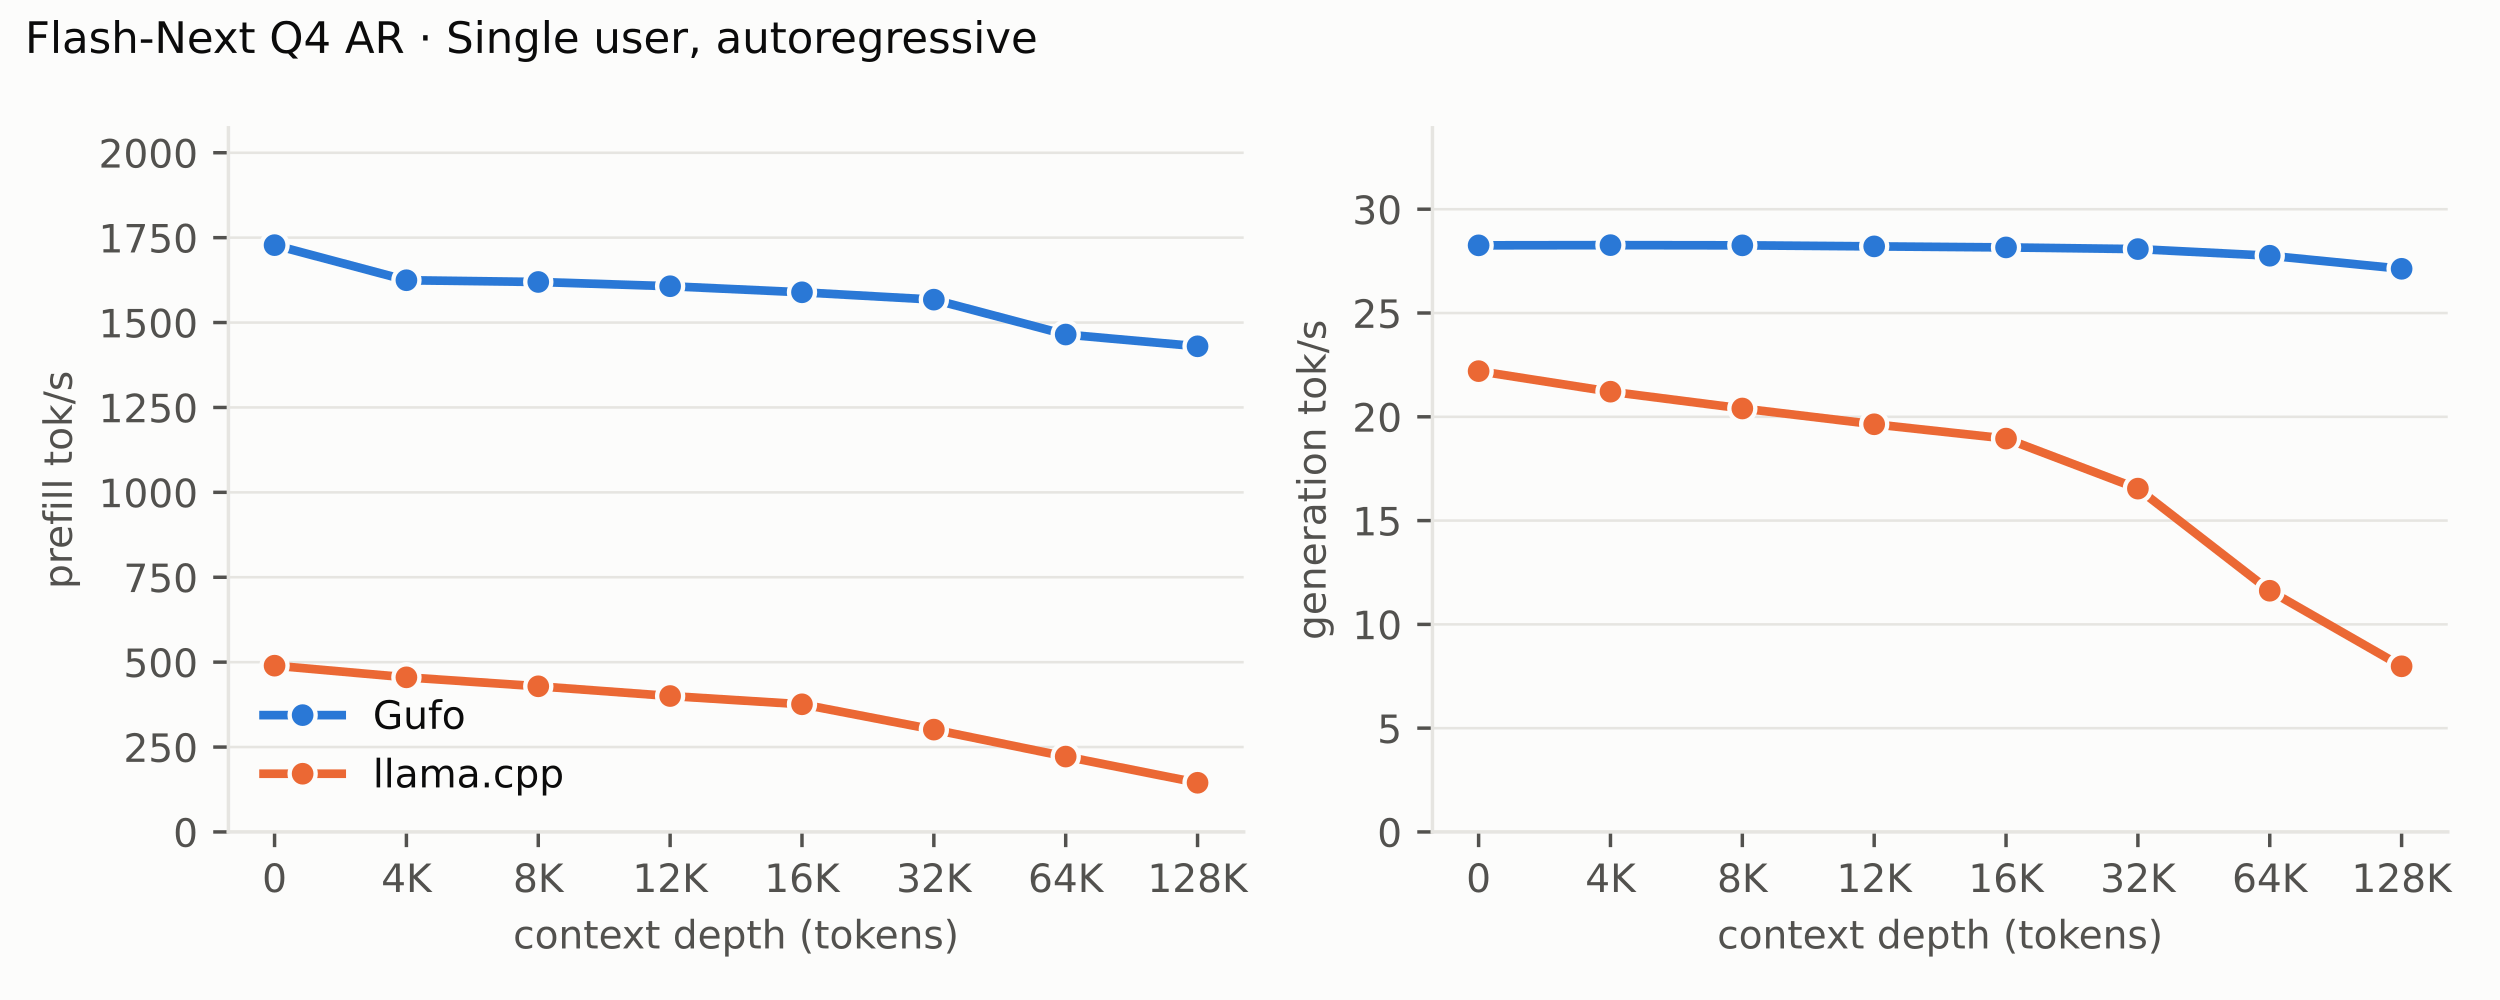
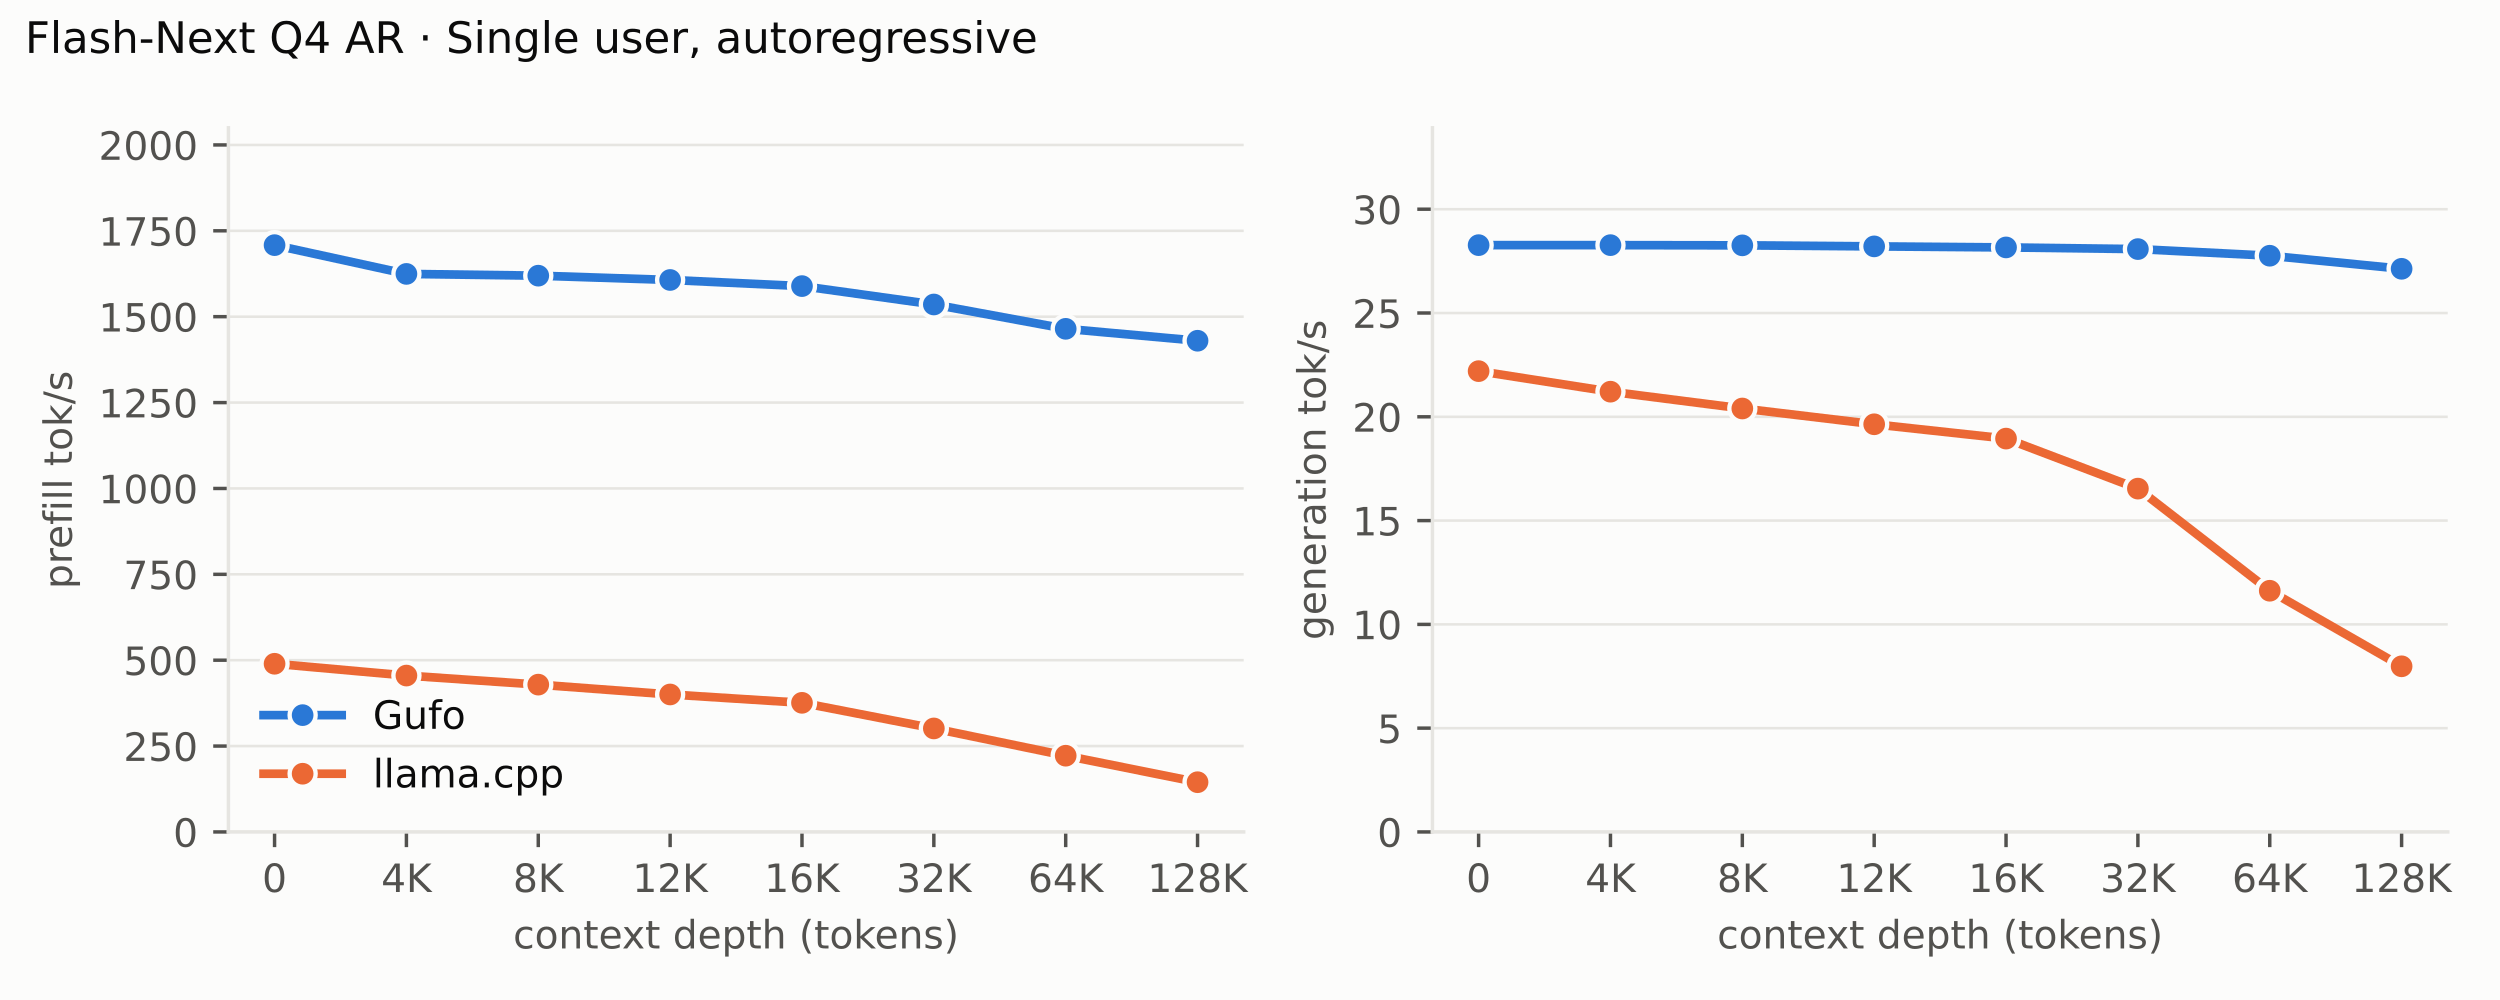
<svg xmlns="http://www.w3.org/2000/svg" xmlns:xlink="http://www.w3.org/1999/xlink" width="576pt" height="230.4pt" viewBox="0 0 576 230.4" version="1.1">
  <defs>
    <style type="text/css">*{stroke-linejoin: round; stroke-linecap: butt}</style>
  </defs>
  <g id="figure_1">
    <g id="patch_1">
      <path d="M 0 230.4 L 576 230.4 L 576 0 L 0 0 z " style="fill: #fcfcfb" />
    </g>
    <g id="axes_1">
      <g id="patch_2">
        <path d="M 52.626 191.679 L 286.549 191.679 L 286.549 29.441 L 52.626 29.441 z " style="fill: #fcfcfb" />
      </g>
      <g id="matplotlib.axis_1">
        <g id="xtick_1">
          <g id="line2d_1">
            <defs>
              <path id="m1ebf051f68" d="M 0 0 L 0 3.5 " style="stroke: #52514e; stroke-width: 0.8" />
            </defs>
            <g>
              <use xlink:href="#m1ebf051f68" x="63.259" y="191.679" style="fill: #52514e; stroke: #52514e; stroke-width: 0.8" />
            </g>
          </g>
          <g id="text_1">
            <text style="font-size: 9px; font-family: 'DejaVu Sans', 'Bitstream Vera Sans', 'Computer Modern Sans Serif', 'Lucida Grande', 'Verdana', 'Geneva', 'Lucid', 'Arial', 'Helvetica', 'Avant Garde', sans-serif; text-anchor: middle; fill: #52514e" x="63.259" y="205.517" transform="rotate(-0 63.25858 205.5172)">0</text>
          </g>
        </g>
        <g id="xtick_2">
          <g id="line2d_2">
            <g>
              <use xlink:href="#m1ebf051f68" x="93.638" y="191.679" style="fill: #52514e; stroke: #52514e; stroke-width: 0.8" />
            </g>
          </g>
          <g id="text_2">
            <text style="font-size: 9px; font-family: 'DejaVu Sans', 'Bitstream Vera Sans', 'Computer Modern Sans Serif', 'Lucida Grande', 'Verdana', 'Geneva', 'Lucid', 'Arial', 'Helvetica', 'Avant Garde', sans-serif; text-anchor: middle; fill: #52514e" x="93.638" y="205.517" transform="rotate(-0 93.63823 205.5172)">4K</text>
          </g>
        </g>
        <g id="xtick_3">
          <g id="line2d_3">
            <g>
              <use xlink:href="#m1ebf051f68" x="124.018" y="191.679" style="fill: #52514e; stroke: #52514e; stroke-width: 0.8" />
            </g>
          </g>
          <g id="text_3">
            <text style="font-size: 9px; font-family: 'DejaVu Sans', 'Bitstream Vera Sans', 'Computer Modern Sans Serif', 'Lucida Grande', 'Verdana', 'Geneva', 'Lucid', 'Arial', 'Helvetica', 'Avant Garde', sans-serif; text-anchor: middle; fill: #52514e" x="124.018" y="205.517" transform="rotate(-0 124.0179 205.5172)">8K</text>
          </g>
        </g>
        <g id="xtick_4">
          <g id="line2d_4">
            <g>
              <use xlink:href="#m1ebf051f68" x="154.398" y="191.679" style="fill: #52514e; stroke: #52514e; stroke-width: 0.8" />
            </g>
          </g>
          <g id="text_4">
            <text style="font-size: 9px; font-family: 'DejaVu Sans', 'Bitstream Vera Sans', 'Computer Modern Sans Serif', 'Lucida Grande', 'Verdana', 'Geneva', 'Lucid', 'Arial', 'Helvetica', 'Avant Garde', sans-serif; text-anchor: middle; fill: #52514e" x="154.398" y="205.517" transform="rotate(-0 154.3975 205.5172)">12K</text>
          </g>
        </g>
        <g id="xtick_5">
          <g id="line2d_5">
            <g>
              <use xlink:href="#m1ebf051f68" x="184.777" y="191.679" style="fill: #52514e; stroke: #52514e; stroke-width: 0.8" />
            </g>
          </g>
          <g id="text_5">
            <text style="font-size: 9px; font-family: 'DejaVu Sans', 'Bitstream Vera Sans', 'Computer Modern Sans Serif', 'Lucida Grande', 'Verdana', 'Geneva', 'Lucid', 'Arial', 'Helvetica', 'Avant Garde', sans-serif; text-anchor: middle; fill: #52514e" x="184.777" y="205.517" transform="rotate(-0 184.7772 205.5172)">16K</text>
          </g>
        </g>
        <g id="xtick_6">
          <g id="line2d_6">
            <g>
              <use xlink:href="#m1ebf051f68" x="215.157" y="191.679" style="fill: #52514e; stroke: #52514e; stroke-width: 0.8" />
            </g>
          </g>
          <g id="text_6">
            <text style="font-size: 9px; font-family: 'DejaVu Sans', 'Bitstream Vera Sans', 'Computer Modern Sans Serif', 'Lucida Grande', 'Verdana', 'Geneva', 'Lucid', 'Arial', 'Helvetica', 'Avant Garde', sans-serif; text-anchor: middle; fill: #52514e" x="215.157" y="205.517" transform="rotate(-0 215.1568 205.5172)">32K</text>
          </g>
        </g>
        <g id="xtick_7">
          <g id="line2d_7">
            <g>
              <use xlink:href="#m1ebf051f68" x="245.536" y="191.679" style="fill: #52514e; stroke: #52514e; stroke-width: 0.8" />
            </g>
          </g>
          <g id="text_7">
            <text style="font-size: 9px; font-family: 'DejaVu Sans', 'Bitstream Vera Sans', 'Computer Modern Sans Serif', 'Lucida Grande', 'Verdana', 'Geneva', 'Lucid', 'Arial', 'Helvetica', 'Avant Garde', sans-serif; text-anchor: middle; fill: #52514e" x="245.536" y="205.517" transform="rotate(-0 245.5365 205.5172)">64K</text>
          </g>
        </g>
        <g id="xtick_8">
          <g id="line2d_8">
            <g>
              <use xlink:href="#m1ebf051f68" x="275.916" y="191.679" style="fill: #52514e; stroke: #52514e; stroke-width: 0.8" />
            </g>
          </g>
          <g id="text_8">
            <text style="font-size: 9px; font-family: 'DejaVu Sans', 'Bitstream Vera Sans', 'Computer Modern Sans Serif', 'Lucida Grande', 'Verdana', 'Geneva', 'Lucid', 'Arial', 'Helvetica', 'Avant Garde', sans-serif; text-anchor: middle; fill: #52514e" x="275.916" y="205.517" transform="rotate(-0 275.9161 205.5172)">128K</text>
          </g>
        </g>
        <g id="text_9">
          <text style="font-size: 9px; font-family: 'DejaVu Sans', 'Bitstream Vera Sans', 'Computer Modern Sans Serif', 'Lucida Grande', 'Verdana', 'Geneva', 'Lucid', 'Arial', 'Helvetica', 'Avant Garde', sans-serif; text-anchor: middle; fill: #52514e" x="169.587" y="218.518" transform="rotate(-0 169.5874 218.5179)">context depth (tokens)</text>
        </g>
      </g>
      <g id="matplotlib.axis_2">
        <g id="ytick_1">
          <g id="line2d_9">
            <path d="M 52.626 191.679 L 286.549 191.679 " clip-path="url(#pd41758e7b6)" style="fill: none; stroke: #e6e5e1; stroke-width: 0.6; stroke-linecap: square" />
          </g>
          <g id="line2d_10">
            <defs>
              <path id="m680e5b1e24" d="M 0 0 L -3.5 0 " style="stroke: #52514e; stroke-width: 0.8" />
            </defs>
            <g>
              <use xlink:href="#m680e5b1e24" x="52.626" y="191.679" style="fill: #52514e; stroke: #52514e; stroke-width: 0.8" />
            </g>
          </g>
          <g id="text_10">
            <text style="font-size: 9px; font-family: 'DejaVu Sans', 'Bitstream Vera Sans', 'Computer Modern Sans Serif', 'Lucida Grande', 'Verdana', 'Geneva', 'Lucid', 'Arial', 'Helvetica', 'Avant Garde', sans-serif; text-anchor: end; fill: #52514e" x="45.626" y="195.098" transform="rotate(-0 45.6257 195.0982)">0</text>
          </g>
        </g>
        <g id="ytick_2">
          <g id="line2d_11">
-             <path d="M 52.626 172.118 L 286.549 172.118 " clip-path="url(#pd41758e7b6)" style="fill: none; stroke: #e6e5e1; stroke-width: 0.6; stroke-linecap: square" />
+             <path d="M 52.626 171.894 L 286.549 171.894 " clip-path="url(#pd41758e7b6)" style="fill: none; stroke: #e6e5e1; stroke-width: 0.6; stroke-linecap: square" />
          </g>
          <g id="line2d_12">
            <g>
-               <use xlink:href="#m680e5b1e24" x="52.626" y="172.118" style="fill: #52514e; stroke: #52514e; stroke-width: 0.8" />
+               <use xlink:href="#m680e5b1e24" x="52.626" y="171.894" style="fill: #52514e; stroke: #52514e; stroke-width: 0.8" />
            </g>
          </g>
          <g id="text_11">
-             <text style="font-size: 9px; font-family: 'DejaVu Sans', 'Bitstream Vera Sans', 'Computer Modern Sans Serif', 'Lucida Grande', 'Verdana', 'Geneva', 'Lucid', 'Arial', 'Helvetica', 'Avant Garde', sans-serif; text-anchor: end; fill: #52514e" x="45.626" y="175.537" transform="rotate(-0 45.6257 175.5372)">250</text>
+             <text style="font-size: 9px; font-family: 'DejaVu Sans', 'Bitstream Vera Sans', 'Computer Modern Sans Serif', 'Lucida Grande', 'Verdana', 'Geneva', 'Lucid', 'Arial', 'Helvetica', 'Avant Garde', sans-serif; text-anchor: end; fill: #52514e" x="45.626" y="175.313" transform="rotate(-0 45.6257 175.3128)">250</text>
          </g>
        </g>
        <g id="ytick_3">
          <g id="line2d_13">
-             <path d="M 52.626 152.557 L 286.549 152.557 " clip-path="url(#pd41758e7b6)" style="fill: none; stroke: #e6e5e1; stroke-width: 0.6; stroke-linecap: square" />
+             <path d="M 52.626 152.108 L 286.549 152.108 " clip-path="url(#pd41758e7b6)" style="fill: none; stroke: #e6e5e1; stroke-width: 0.6; stroke-linecap: square" />
          </g>
          <g id="line2d_14">
            <g>
-               <use xlink:href="#m680e5b1e24" x="52.626" y="152.557" style="fill: #52514e; stroke: #52514e; stroke-width: 0.8" />
+               <use xlink:href="#m680e5b1e24" x="52.626" y="152.108" style="fill: #52514e; stroke: #52514e; stroke-width: 0.8" />
            </g>
          </g>
          <g id="text_12">
-             <text style="font-size: 9px; font-family: 'DejaVu Sans', 'Bitstream Vera Sans', 'Computer Modern Sans Serif', 'Lucida Grande', 'Verdana', 'Geneva', 'Lucid', 'Arial', 'Helvetica', 'Avant Garde', sans-serif; text-anchor: end; fill: #52514e" x="45.626" y="155.976" transform="rotate(-0 45.6257 155.9762)">500</text>
+             <text style="font-size: 9px; font-family: 'DejaVu Sans', 'Bitstream Vera Sans', 'Computer Modern Sans Serif', 'Lucida Grande', 'Verdana', 'Geneva', 'Lucid', 'Arial', 'Helvetica', 'Avant Garde', sans-serif; text-anchor: end; fill: #52514e" x="45.626" y="155.527" transform="rotate(-0 45.6257 155.5273)">500</text>
          </g>
        </g>
        <g id="ytick_4">
          <g id="line2d_15">
-             <path d="M 52.626 132.996 L 286.549 132.996 " clip-path="url(#pd41758e7b6)" style="fill: none; stroke: #e6e5e1; stroke-width: 0.6; stroke-linecap: square" />
+             <path d="M 52.626 132.323 L 286.549 132.323 " clip-path="url(#pd41758e7b6)" style="fill: none; stroke: #e6e5e1; stroke-width: 0.6; stroke-linecap: square" />
          </g>
          <g id="line2d_16">
            <g>
-               <use xlink:href="#m680e5b1e24" x="52.626" y="132.996" style="fill: #52514e; stroke: #52514e; stroke-width: 0.8" />
+               <use xlink:href="#m680e5b1e24" x="52.626" y="132.323" style="fill: #52514e; stroke: #52514e; stroke-width: 0.8" />
            </g>
          </g>
          <g id="text_13">
-             <text style="font-size: 9px; font-family: 'DejaVu Sans', 'Bitstream Vera Sans', 'Computer Modern Sans Serif', 'Lucida Grande', 'Verdana', 'Geneva', 'Lucid', 'Arial', 'Helvetica', 'Avant Garde', sans-serif; text-anchor: end; fill: #52514e" x="45.626" y="136.415" transform="rotate(-0 45.6257 136.4152)">750</text>
+             <text style="font-size: 9px; font-family: 'DejaVu Sans', 'Bitstream Vera Sans', 'Computer Modern Sans Serif', 'Lucida Grande', 'Verdana', 'Geneva', 'Lucid', 'Arial', 'Helvetica', 'Avant Garde', sans-serif; text-anchor: end; fill: #52514e" x="45.626" y="135.742" transform="rotate(-0 45.6257 135.7419)">750</text>
          </g>
        </g>
        <g id="ytick_5">
          <g id="line2d_17">
-             <path d="M 52.626 113.435 L 286.549 113.435 " clip-path="url(#pd41758e7b6)" style="fill: none; stroke: #e6e5e1; stroke-width: 0.6; stroke-linecap: square" />
+             <path d="M 52.626 112.537 L 286.549 112.537 " clip-path="url(#pd41758e7b6)" style="fill: none; stroke: #e6e5e1; stroke-width: 0.6; stroke-linecap: square" />
          </g>
          <g id="line2d_18">
            <g>
-               <use xlink:href="#m680e5b1e24" x="52.626" y="113.435" style="fill: #52514e; stroke: #52514e; stroke-width: 0.8" />
+               <use xlink:href="#m680e5b1e24" x="52.626" y="112.537" style="fill: #52514e; stroke: #52514e; stroke-width: 0.8" />
            </g>
          </g>
          <g id="text_14">
-             <text style="font-size: 9px; font-family: 'DejaVu Sans', 'Bitstream Vera Sans', 'Computer Modern Sans Serif', 'Lucida Grande', 'Verdana', 'Geneva', 'Lucid', 'Arial', 'Helvetica', 'Avant Garde', sans-serif; text-anchor: end; fill: #52514e" x="45.626" y="116.854" transform="rotate(-0 45.6257 116.8541)">1000</text>
+             <text style="font-size: 9px; font-family: 'DejaVu Sans', 'Bitstream Vera Sans', 'Computer Modern Sans Serif', 'Lucida Grande', 'Verdana', 'Geneva', 'Lucid', 'Arial', 'Helvetica', 'Avant Garde', sans-serif; text-anchor: end; fill: #52514e" x="45.626" y="115.956" transform="rotate(-0 45.6257 115.9564)">1000</text>
          </g>
        </g>
        <g id="ytick_6">
          <g id="line2d_19">
-             <path d="M 52.626 93.874 L 286.549 93.874 " clip-path="url(#pd41758e7b6)" style="fill: none; stroke: #e6e5e1; stroke-width: 0.6; stroke-linecap: square" />
+             <path d="M 52.626 92.752 L 286.549 92.752 " clip-path="url(#pd41758e7b6)" style="fill: none; stroke: #e6e5e1; stroke-width: 0.6; stroke-linecap: square" />
          </g>
          <g id="line2d_20">
            <g>
-               <use xlink:href="#m680e5b1e24" x="52.626" y="93.874" style="fill: #52514e; stroke: #52514e; stroke-width: 0.8" />
+               <use xlink:href="#m680e5b1e24" x="52.626" y="92.752" style="fill: #52514e; stroke: #52514e; stroke-width: 0.8" />
            </g>
          </g>
          <g id="text_15">
-             <text style="font-size: 9px; font-family: 'DejaVu Sans', 'Bitstream Vera Sans', 'Computer Modern Sans Serif', 'Lucida Grande', 'Verdana', 'Geneva', 'Lucid', 'Arial', 'Helvetica', 'Avant Garde', sans-serif; text-anchor: end; fill: #52514e" x="45.626" y="97.293" transform="rotate(-0 45.6257 97.29312)">1250</text>
+             <text style="font-size: 9px; font-family: 'DejaVu Sans', 'Bitstream Vera Sans', 'Computer Modern Sans Serif', 'Lucida Grande', 'Verdana', 'Geneva', 'Lucid', 'Arial', 'Helvetica', 'Avant Garde', sans-serif; text-anchor: end; fill: #52514e" x="45.626" y="96.171" transform="rotate(-0 45.6257 96.17097)">1250</text>
          </g>
        </g>
        <g id="ytick_7">
          <g id="line2d_21">
-             <path d="M 52.626 74.313 L 286.549 74.313 " clip-path="url(#pd41758e7b6)" style="fill: none; stroke: #e6e5e1; stroke-width: 0.6; stroke-linecap: square" />
+             <path d="M 52.626 72.967 L 286.549 72.967 " clip-path="url(#pd41758e7b6)" style="fill: none; stroke: #e6e5e1; stroke-width: 0.6; stroke-linecap: square" />
          </g>
          <g id="line2d_22">
            <g>
-               <use xlink:href="#m680e5b1e24" x="52.626" y="74.313" style="fill: #52514e; stroke: #52514e; stroke-width: 0.8" />
+               <use xlink:href="#m680e5b1e24" x="52.626" y="72.967" style="fill: #52514e; stroke: #52514e; stroke-width: 0.8" />
            </g>
          </g>
          <g id="text_16">
-             <text style="font-size: 9px; font-family: 'DejaVu Sans', 'Bitstream Vera Sans', 'Computer Modern Sans Serif', 'Lucida Grande', 'Verdana', 'Geneva', 'Lucid', 'Arial', 'Helvetica', 'Avant Garde', sans-serif; text-anchor: end; fill: #52514e" x="45.626" y="77.732" transform="rotate(-0 45.6257 77.73209)">1500</text>
+             <text style="font-size: 9px; font-family: 'DejaVu Sans', 'Bitstream Vera Sans', 'Computer Modern Sans Serif', 'Lucida Grande', 'Verdana', 'Geneva', 'Lucid', 'Arial', 'Helvetica', 'Avant Garde', sans-serif; text-anchor: end; fill: #52514e" x="45.626" y="76.386" transform="rotate(-0 45.6257 76.38551)">1500</text>
          </g>
        </g>
        <g id="ytick_8">
          <g id="line2d_23">
-             <path d="M 52.626 54.752 L 286.549 54.752 " clip-path="url(#pd41758e7b6)" style="fill: none; stroke: #e6e5e1; stroke-width: 0.6; stroke-linecap: square" />
+             <path d="M 52.626 53.181 L 286.549 53.181 " clip-path="url(#pd41758e7b6)" style="fill: none; stroke: #e6e5e1; stroke-width: 0.6; stroke-linecap: square" />
          </g>
          <g id="line2d_24">
            <g>
-               <use xlink:href="#m680e5b1e24" x="52.626" y="54.752" style="fill: #52514e; stroke: #52514e; stroke-width: 0.8" />
+               <use xlink:href="#m680e5b1e24" x="52.626" y="53.181" style="fill: #52514e; stroke: #52514e; stroke-width: 0.8" />
            </g>
          </g>
          <g id="text_17">
-             <text style="font-size: 9px; font-family: 'DejaVu Sans', 'Bitstream Vera Sans', 'Computer Modern Sans Serif', 'Lucida Grande', 'Verdana', 'Geneva', 'Lucid', 'Arial', 'Helvetica', 'Avant Garde', sans-serif; text-anchor: end; fill: #52514e" x="45.626" y="58.171" transform="rotate(-0 45.6257 58.17107)">1750</text>
+             <text style="font-size: 9px; font-family: 'DejaVu Sans', 'Bitstream Vera Sans', 'Computer Modern Sans Serif', 'Lucida Grande', 'Verdana', 'Geneva', 'Lucid', 'Arial', 'Helvetica', 'Avant Garde', sans-serif; text-anchor: end; fill: #52514e" x="45.626" y="56.6" transform="rotate(-0 45.6257 56.60006)">1750</text>
          </g>
        </g>
        <g id="ytick_9">
          <g id="line2d_25">
-             <path d="M 52.626 35.191 L 286.549 35.191 " clip-path="url(#pd41758e7b6)" style="fill: none; stroke: #e6e5e1; stroke-width: 0.6; stroke-linecap: square" />
+             <path d="M 52.626 33.396 L 286.549 33.396 " clip-path="url(#pd41758e7b6)" style="fill: none; stroke: #e6e5e1; stroke-width: 0.6; stroke-linecap: square" />
          </g>
          <g id="line2d_26">
            <g>
-               <use xlink:href="#m680e5b1e24" x="52.626" y="35.191" style="fill: #52514e; stroke: #52514e; stroke-width: 0.8" />
+               <use xlink:href="#m680e5b1e24" x="52.626" y="33.396" style="fill: #52514e; stroke: #52514e; stroke-width: 0.8" />
            </g>
          </g>
          <g id="text_18">
-             <text style="font-size: 9px; font-family: 'DejaVu Sans', 'Bitstream Vera Sans', 'Computer Modern Sans Serif', 'Lucida Grande', 'Verdana', 'Geneva', 'Lucid', 'Arial', 'Helvetica', 'Avant Garde', sans-serif; text-anchor: end; fill: #52514e" x="45.626" y="38.61" transform="rotate(-0 45.6257 38.61004)">2000</text>
+             <text style="font-size: 9px; font-family: 'DejaVu Sans', 'Bitstream Vera Sans', 'Computer Modern Sans Serif', 'Lucida Grande', 'Verdana', 'Geneva', 'Lucid', 'Arial', 'Helvetica', 'Avant Garde', sans-serif; text-anchor: end; fill: #52514e" x="45.626" y="36.815" transform="rotate(-0 45.6257 36.8146)">2000</text>
          </g>
        </g>
        <g id="text_19">
          <text style="font-size: 9px; font-family: 'DejaVu Sans', 'Bitstream Vera Sans', 'Computer Modern Sans Serif', 'Lucida Grande', 'Verdana', 'Geneva', 'Lucid', 'Arial', 'Helvetica', 'Avant Garde', sans-serif; text-anchor: middle; fill: #52514e" x="16.559" y="110.56" transform="rotate(-90 16.55859 110.56)">prefill tok/s</text>
        </g>
      </g>
      <g id="line2d_27">
-         <path d="M 63.259 56.481 L 93.638 64.567 L 124.018 64.968 L 154.398 65.948 L 184.777 67.345 L 215.157 69.038 L 245.536 77.076 L 275.916 79.789 " clip-path="url(#pd41758e7b6)" style="fill: none; stroke: #2a78d6; stroke-width: 2; stroke-linecap: square" />
+         <path d="M 63.259 56.481 L 93.638 63.109 L 124.018 63.515 L 154.398 64.506 L 184.777 65.918 L 215.157 70.153 L 245.536 75.761 L 275.916 78.506 " clip-path="url(#pd41758e7b6)" style="fill: none; stroke: #2a78d6; stroke-width: 2; stroke-linecap: square" />
        <defs>
          <path id="m91930ba968" d="M 0 3 C 0.796 3 1.559 2.684 2.121 2.121 C 2.684 1.559 3 0.796 3 0 C 3 -0.796 2.684 -1.559 2.121 -2.121 C 1.559 -2.684 0.796 -3 0 -3 C -0.796 -3 -1.559 -2.684 -2.121 -2.121 C -2.684 -1.559 -3 -0.796 -3 0 C -3 0.796 -2.684 1.559 -2.121 2.121 C -1.559 2.684 -0.796 3 0 3 z " style="stroke: #fcfcfb" />
        </defs>
        <g clip-path="url(#pd41758e7b6)">
          <use xlink:href="#m91930ba968" x="63.259" y="56.481" style="fill: #2a78d6; stroke: #fcfcfb" />
-           <use xlink:href="#m91930ba968" x="93.638" y="64.567" style="fill: #2a78d6; stroke: #fcfcfb" />
-           <use xlink:href="#m91930ba968" x="124.018" y="64.968" style="fill: #2a78d6; stroke: #fcfcfb" />
-           <use xlink:href="#m91930ba968" x="154.398" y="65.948" style="fill: #2a78d6; stroke: #fcfcfb" />
-           <use xlink:href="#m91930ba968" x="184.777" y="67.345" style="fill: #2a78d6; stroke: #fcfcfb" />
-           <use xlink:href="#m91930ba968" x="215.157" y="69.038" style="fill: #2a78d6; stroke: #fcfcfb" />
-           <use xlink:href="#m91930ba968" x="245.536" y="77.076" style="fill: #2a78d6; stroke: #fcfcfb" />
-           <use xlink:href="#m91930ba968" x="275.916" y="79.789" style="fill: #2a78d6; stroke: #fcfcfb" />
+           <use xlink:href="#m91930ba968" x="93.638" y="63.109" style="fill: #2a78d6; stroke: #fcfcfb" />
+           <use xlink:href="#m91930ba968" x="124.018" y="63.515" style="fill: #2a78d6; stroke: #fcfcfb" />
+           <use xlink:href="#m91930ba968" x="154.398" y="64.506" style="fill: #2a78d6; stroke: #fcfcfb" />
+           <use xlink:href="#m91930ba968" x="184.777" y="65.918" style="fill: #2a78d6; stroke: #fcfcfb" />
+           <use xlink:href="#m91930ba968" x="215.157" y="70.153" style="fill: #2a78d6; stroke: #fcfcfb" />
+           <use xlink:href="#m91930ba968" x="245.536" y="75.761" style="fill: #2a78d6; stroke: #fcfcfb" />
+           <use xlink:href="#m91930ba968" x="275.916" y="78.506" style="fill: #2a78d6; stroke: #fcfcfb" />
        </g>
      </g>
      <g id="line2d_28">
-         <path d="M 63.259 153.372 L 93.638 156.059 L 124.018 158.124 L 154.398 160.365 L 184.777 162.268 L 215.157 168.104 L 245.536 174.314 L 275.916 180.351 " clip-path="url(#pd41758e7b6)" style="fill: none; stroke: #eb6834; stroke-width: 2; stroke-linecap: square" />
+         <path d="M 63.259 152.932 L 93.638 155.651 L 124.018 157.739 L 154.398 160.006 L 184.777 161.931 L 215.157 167.833 L 245.536 174.115 L 275.916 180.221 " clip-path="url(#pd41758e7b6)" style="fill: none; stroke: #eb6834; stroke-width: 2; stroke-linecap: square" />
        <defs>
          <path id="ma0614988b8" d="M 0 3 C 0.796 3 1.559 2.684 2.121 2.121 C 2.684 1.559 3 0.796 3 0 C 3 -0.796 2.684 -1.559 2.121 -2.121 C 1.559 -2.684 0.796 -3 0 -3 C -0.796 -3 -1.559 -2.684 -2.121 -2.121 C -2.684 -1.559 -3 -0.796 -3 0 C -3 0.796 -2.684 1.559 -2.121 2.121 C -1.559 2.684 -0.796 3 0 3 z " style="stroke: #fcfcfb" />
        </defs>
        <g clip-path="url(#pd41758e7b6)">
-           <use xlink:href="#ma0614988b8" x="63.259" y="153.372" style="fill: #eb6834; stroke: #fcfcfb" />
-           <use xlink:href="#ma0614988b8" x="93.638" y="156.059" style="fill: #eb6834; stroke: #fcfcfb" />
-           <use xlink:href="#ma0614988b8" x="124.018" y="158.124" style="fill: #eb6834; stroke: #fcfcfb" />
-           <use xlink:href="#ma0614988b8" x="154.398" y="160.365" style="fill: #eb6834; stroke: #fcfcfb" />
-           <use xlink:href="#ma0614988b8" x="184.777" y="162.268" style="fill: #eb6834; stroke: #fcfcfb" />
-           <use xlink:href="#ma0614988b8" x="215.157" y="168.104" style="fill: #eb6834; stroke: #fcfcfb" />
-           <use xlink:href="#ma0614988b8" x="245.536" y="174.314" style="fill: #eb6834; stroke: #fcfcfb" />
-           <use xlink:href="#ma0614988b8" x="275.916" y="180.351" style="fill: #eb6834; stroke: #fcfcfb" />
+           <use xlink:href="#ma0614988b8" x="63.259" y="152.932" style="fill: #eb6834; stroke: #fcfcfb" />
+           <use xlink:href="#ma0614988b8" x="93.638" y="155.651" style="fill: #eb6834; stroke: #fcfcfb" />
+           <use xlink:href="#ma0614988b8" x="124.018" y="157.739" style="fill: #eb6834; stroke: #fcfcfb" />
+           <use xlink:href="#ma0614988b8" x="154.398" y="160.006" style="fill: #eb6834; stroke: #fcfcfb" />
+           <use xlink:href="#ma0614988b8" x="184.777" y="161.931" style="fill: #eb6834; stroke: #fcfcfb" />
+           <use xlink:href="#ma0614988b8" x="215.157" y="167.833" style="fill: #eb6834; stroke: #fcfcfb" />
+           <use xlink:href="#ma0614988b8" x="245.536" y="174.115" style="fill: #eb6834; stroke: #fcfcfb" />
+           <use xlink:href="#ma0614988b8" x="275.916" y="180.221" style="fill: #eb6834; stroke: #fcfcfb" />
        </g>
      </g>
      <g id="patch_3">
        <path d="M 52.626 191.679 L 52.626 29.441 " style="fill: none; stroke: #e6e5e1; stroke-width: 0.8; stroke-linejoin: miter; stroke-linecap: square" />
      </g>
      <g id="patch_4">
        <path d="M 52.626 191.679 L 286.549 191.679 " style="fill: none; stroke: #e6e5e1; stroke-width: 0.8; stroke-linejoin: miter; stroke-linecap: square" />
      </g>
      <g id="legend_1">
        <g id="line2d_29">
          <path d="M 60.726 164.766 L 69.726 164.766 L 78.726 164.766 " style="fill: none; stroke: #2a78d6; stroke-width: 2; stroke-linecap: square" />
          <g>
            <use xlink:href="#m91930ba968" x="69.726" y="164.766" style="fill: #2a78d6; stroke: #fcfcfb" />
          </g>
        </g>
        <g id="text_20">
          <text style="font-size: 9px; font-family: 'DejaVu Sans', 'Bitstream Vera Sans', 'Computer Modern Sans Serif', 'Lucida Grande', 'Verdana', 'Geneva', 'Lucid', 'Arial', 'Helvetica', 'Avant Garde', sans-serif; text-anchor: start; fill: #0b0b0b" x="85.926" y="167.916" transform="rotate(-0 85.9257 167.9165)">Gufo</text>
        </g>
        <g id="line2d_30">
          <path d="M 60.726 178.267 L 69.726 178.267 L 78.726 178.267 " style="fill: none; stroke: #eb6834; stroke-width: 2; stroke-linecap: square" />
          <g>
            <use xlink:href="#ma0614988b8" x="69.726" y="178.267" style="fill: #eb6834; stroke: #fcfcfb" />
          </g>
        </g>
        <g id="text_21">
          <text style="font-size: 9px; font-family: 'DejaVu Sans', 'Bitstream Vera Sans', 'Computer Modern Sans Serif', 'Lucida Grande', 'Verdana', 'Geneva', 'Lucid', 'Arial', 'Helvetica', 'Avant Garde', sans-serif; text-anchor: start; fill: #0b0b0b" x="85.926" y="181.417" transform="rotate(-0 85.9257 181.4172)">llama.cpp</text>
        </g>
      </g>
    </g>
    <g id="axes_2">
      <g id="patch_5">
        <path d="M 330.039 191.679 L 563.963 191.679 L 563.963 29.441 L 330.039 29.441 z " style="fill: #fcfcfb" />
      </g>
      <g id="matplotlib.axis_3">
        <g id="xtick_9">
          <g id="line2d_31">
            <g>
              <use xlink:href="#m1ebf051f68" x="340.672" y="191.679" style="fill: #52514e; stroke: #52514e; stroke-width: 0.8" />
            </g>
          </g>
          <g id="text_22">
            <text style="font-size: 9px; font-family: 'DejaVu Sans', 'Bitstream Vera Sans', 'Computer Modern Sans Serif', 'Lucida Grande', 'Verdana', 'Geneva', 'Lucid', 'Arial', 'Helvetica', 'Avant Garde', sans-serif; text-anchor: middle; fill: #52514e" x="340.672" y="205.517" transform="rotate(-0 340.6723 205.5172)">0</text>
          </g>
        </g>
        <g id="xtick_10">
          <g id="line2d_32">
            <g>
              <use xlink:href="#m1ebf051f68" x="371.052" y="191.679" style="fill: #52514e; stroke: #52514e; stroke-width: 0.8" />
            </g>
          </g>
          <g id="text_23">
            <text style="font-size: 9px; font-family: 'DejaVu Sans', 'Bitstream Vera Sans', 'Computer Modern Sans Serif', 'Lucida Grande', 'Verdana', 'Geneva', 'Lucid', 'Arial', 'Helvetica', 'Avant Garde', sans-serif; text-anchor: middle; fill: #52514e" x="371.052" y="205.517" transform="rotate(-0 371.052 205.5172)">4K</text>
          </g>
        </g>
        <g id="xtick_11">
          <g id="line2d_33">
            <g>
              <use xlink:href="#m1ebf051f68" x="401.432" y="191.679" style="fill: #52514e; stroke: #52514e; stroke-width: 0.8" />
            </g>
          </g>
          <g id="text_24">
            <text style="font-size: 9px; font-family: 'DejaVu Sans', 'Bitstream Vera Sans', 'Computer Modern Sans Serif', 'Lucida Grande', 'Verdana', 'Geneva', 'Lucid', 'Arial', 'Helvetica', 'Avant Garde', sans-serif; text-anchor: middle; fill: #52514e" x="401.432" y="205.517" transform="rotate(-0 401.4316 205.5172)">8K</text>
          </g>
        </g>
        <g id="xtick_12">
          <g id="line2d_34">
            <g>
              <use xlink:href="#m1ebf051f68" x="431.811" y="191.679" style="fill: #52514e; stroke: #52514e; stroke-width: 0.8" />
            </g>
          </g>
          <g id="text_25">
            <text style="font-size: 9px; font-family: 'DejaVu Sans', 'Bitstream Vera Sans', 'Computer Modern Sans Serif', 'Lucida Grande', 'Verdana', 'Geneva', 'Lucid', 'Arial', 'Helvetica', 'Avant Garde', sans-serif; text-anchor: middle; fill: #52514e" x="431.811" y="205.517" transform="rotate(-0 431.8113 205.5172)">12K</text>
          </g>
        </g>
        <g id="xtick_13">
          <g id="line2d_35">
            <g>
              <use xlink:href="#m1ebf051f68" x="462.191" y="191.679" style="fill: #52514e; stroke: #52514e; stroke-width: 0.8" />
            </g>
          </g>
          <g id="text_26">
            <text style="font-size: 9px; font-family: 'DejaVu Sans', 'Bitstream Vera Sans', 'Computer Modern Sans Serif', 'Lucida Grande', 'Verdana', 'Geneva', 'Lucid', 'Arial', 'Helvetica', 'Avant Garde', sans-serif; text-anchor: middle; fill: #52514e" x="462.191" y="205.517" transform="rotate(-0 462.1909 205.5172)">16K</text>
          </g>
        </g>
        <g id="xtick_14">
          <g id="line2d_36">
            <g>
              <use xlink:href="#m1ebf051f68" x="492.571" y="191.679" style="fill: #52514e; stroke: #52514e; stroke-width: 0.8" />
            </g>
          </g>
          <g id="text_27">
            <text style="font-size: 9px; font-family: 'DejaVu Sans', 'Bitstream Vera Sans', 'Computer Modern Sans Serif', 'Lucida Grande', 'Verdana', 'Geneva', 'Lucid', 'Arial', 'Helvetica', 'Avant Garde', sans-serif; text-anchor: middle; fill: #52514e" x="492.571" y="205.517" transform="rotate(-0 492.5706 205.5172)">32K</text>
          </g>
        </g>
        <g id="xtick_15">
          <g id="line2d_37">
            <g>
              <use xlink:href="#m1ebf051f68" x="522.95" y="191.679" style="fill: #52514e; stroke: #52514e; stroke-width: 0.8" />
            </g>
          </g>
          <g id="text_28">
            <text style="font-size: 9px; font-family: 'DejaVu Sans', 'Bitstream Vera Sans', 'Computer Modern Sans Serif', 'Lucida Grande', 'Verdana', 'Geneva', 'Lucid', 'Arial', 'Helvetica', 'Avant Garde', sans-serif; text-anchor: middle; fill: #52514e" x="522.95" y="205.517" transform="rotate(-0 522.9502 205.5172)">64K</text>
          </g>
        </g>
        <g id="xtick_16">
          <g id="line2d_38">
            <g>
              <use xlink:href="#m1ebf051f68" x="553.33" y="191.679" style="fill: #52514e; stroke: #52514e; stroke-width: 0.8" />
            </g>
          </g>
          <g id="text_29">
            <text style="font-size: 9px; font-family: 'DejaVu Sans', 'Bitstream Vera Sans', 'Computer Modern Sans Serif', 'Lucida Grande', 'Verdana', 'Geneva', 'Lucid', 'Arial', 'Helvetica', 'Avant Garde', sans-serif; text-anchor: middle; fill: #52514e" x="553.33" y="205.517" transform="rotate(-0 553.3299 205.5172)">128K</text>
          </g>
        </g>
        <g id="text_30">
          <text style="font-size: 9px; font-family: 'DejaVu Sans', 'Bitstream Vera Sans', 'Computer Modern Sans Serif', 'Lucida Grande', 'Verdana', 'Geneva', 'Lucid', 'Arial', 'Helvetica', 'Avant Garde', sans-serif; text-anchor: middle; fill: #52514e" x="447.001" y="218.518" transform="rotate(-0 447.0011 218.5179)">context depth (tokens)</text>
        </g>
      </g>
      <g id="matplotlib.axis_4">
        <g id="ytick_10">
          <g id="line2d_39">
            <path d="M 330.039 191.679 L 563.963 191.679 " clip-path="url(#pc69065fbe7)" style="fill: none; stroke: #e6e5e1; stroke-width: 0.6; stroke-linecap: square" />
          </g>
          <g id="line2d_40">
            <g>
              <use xlink:href="#m680e5b1e24" x="330.039" y="191.679" style="fill: #52514e; stroke: #52514e; stroke-width: 0.8" />
            </g>
          </g>
          <g id="text_31">
            <text style="font-size: 9px; font-family: 'DejaVu Sans', 'Bitstream Vera Sans', 'Computer Modern Sans Serif', 'Lucida Grande', 'Verdana', 'Geneva', 'Lucid', 'Arial', 'Helvetica', 'Avant Garde', sans-serif; text-anchor: end; fill: #52514e" x="323.039" y="195.098" transform="rotate(-0 323.0395 195.0982)">0</text>
          </g>
        </g>
        <g id="ytick_11">
          <g id="line2d_41">
            <path d="M 330.039 167.767 L 563.963 167.767 " clip-path="url(#pc69065fbe7)" style="fill: none; stroke: #e6e5e1; stroke-width: 0.6; stroke-linecap: square" />
          </g>
          <g id="line2d_42">
            <g>
              <use xlink:href="#m680e5b1e24" x="330.039" y="167.767" style="fill: #52514e; stroke: #52514e; stroke-width: 0.8" />
            </g>
          </g>
          <g id="text_32">
            <text style="font-size: 9px; font-family: 'DejaVu Sans', 'Bitstream Vera Sans', 'Computer Modern Sans Serif', 'Lucida Grande', 'Verdana', 'Geneva', 'Lucid', 'Arial', 'Helvetica', 'Avant Garde', sans-serif; text-anchor: end; fill: #52514e" x="323.039" y="171.186" transform="rotate(-0 323.0395 171.1862)">5</text>
          </g>
        </g>
        <g id="ytick_12">
          <g id="line2d_43">
            <path d="M 330.039 143.855 L 563.963 143.855 " clip-path="url(#pc69065fbe7)" style="fill: none; stroke: #e6e5e1; stroke-width: 0.6; stroke-linecap: square" />
          </g>
          <g id="line2d_44">
            <g>
              <use xlink:href="#m680e5b1e24" x="330.039" y="143.855" style="fill: #52514e; stroke: #52514e; stroke-width: 0.8" />
            </g>
          </g>
          <g id="text_33">
            <text style="font-size: 9px; font-family: 'DejaVu Sans', 'Bitstream Vera Sans', 'Computer Modern Sans Serif', 'Lucida Grande', 'Verdana', 'Geneva', 'Lucid', 'Arial', 'Helvetica', 'Avant Garde', sans-serif; text-anchor: end; fill: #52514e" x="323.039" y="147.274" transform="rotate(-0 323.0395 147.2741)">10</text>
          </g>
        </g>
        <g id="ytick_13">
          <g id="line2d_45">
            <path d="M 330.039 119.943 L 563.963 119.943 " clip-path="url(#pc69065fbe7)" style="fill: none; stroke: #e6e5e1; stroke-width: 0.6; stroke-linecap: square" />
          </g>
          <g id="line2d_46">
            <g>
              <use xlink:href="#m680e5b1e24" x="330.039" y="119.943" style="fill: #52514e; stroke: #52514e; stroke-width: 0.8" />
            </g>
          </g>
          <g id="text_34">
            <text style="font-size: 9px; font-family: 'DejaVu Sans', 'Bitstream Vera Sans', 'Computer Modern Sans Serif', 'Lucida Grande', 'Verdana', 'Geneva', 'Lucid', 'Arial', 'Helvetica', 'Avant Garde', sans-serif; text-anchor: end; fill: #52514e" x="323.039" y="123.362" transform="rotate(-0 323.0395 123.3621)">15</text>
          </g>
        </g>
        <g id="ytick_14">
          <g id="line2d_47">
            <path d="M 330.039 96.031 L 563.963 96.031 " clip-path="url(#pc69065fbe7)" style="fill: none; stroke: #e6e5e1; stroke-width: 0.6; stroke-linecap: square" />
          </g>
          <g id="line2d_48">
            <g>
              <use xlink:href="#m680e5b1e24" x="330.039" y="96.031" style="fill: #52514e; stroke: #52514e; stroke-width: 0.8" />
            </g>
          </g>
          <g id="text_35">
            <text style="font-size: 9px; font-family: 'DejaVu Sans', 'Bitstream Vera Sans', 'Computer Modern Sans Serif', 'Lucida Grande', 'Verdana', 'Geneva', 'Lucid', 'Arial', 'Helvetica', 'Avant Garde', sans-serif; text-anchor: end; fill: #52514e" x="323.039" y="99.45" transform="rotate(-0 323.0395 99.45002)">20</text>
          </g>
        </g>
        <g id="ytick_15">
          <g id="line2d_49">
            <path d="M 330.039 72.119 L 563.963 72.119 " clip-path="url(#pc69065fbe7)" style="fill: none; stroke: #e6e5e1; stroke-width: 0.6; stroke-linecap: square" />
          </g>
          <g id="line2d_50">
            <g>
              <use xlink:href="#m680e5b1e24" x="330.039" y="72.119" style="fill: #52514e; stroke: #52514e; stroke-width: 0.8" />
            </g>
          </g>
          <g id="text_36">
            <text style="font-size: 9px; font-family: 'DejaVu Sans', 'Bitstream Vera Sans', 'Computer Modern Sans Serif', 'Lucida Grande', 'Verdana', 'Geneva', 'Lucid', 'Arial', 'Helvetica', 'Avant Garde', sans-serif; text-anchor: end; fill: #52514e" x="323.039" y="75.538" transform="rotate(-0 323.0395 75.53796)">25</text>
          </g>
        </g>
        <g id="ytick_16">
          <g id="line2d_51">
            <path d="M 330.039 48.207 L 563.963 48.207 " clip-path="url(#pc69065fbe7)" style="fill: none; stroke: #e6e5e1; stroke-width: 0.6; stroke-linecap: square" />
          </g>
          <g id="line2d_52">
            <g>
              <use xlink:href="#m680e5b1e24" x="330.039" y="48.207" style="fill: #52514e; stroke: #52514e; stroke-width: 0.8" />
            </g>
          </g>
          <g id="text_37">
            <text style="font-size: 9px; font-family: 'DejaVu Sans', 'Bitstream Vera Sans', 'Computer Modern Sans Serif', 'Lucida Grande', 'Verdana', 'Geneva', 'Lucid', 'Arial', 'Helvetica', 'Avant Garde', sans-serif; text-anchor: end; fill: #52514e" x="323.039" y="51.626" transform="rotate(-0 323.0395 51.62591)">30</text>
          </g>
        </g>
        <g id="text_38">
          <text style="font-size: 9px; font-family: 'DejaVu Sans', 'Bitstream Vera Sans', 'Computer Modern Sans Serif', 'Lucida Grande', 'Verdana', 'Geneva', 'Lucid', 'Arial', 'Helvetica', 'Avant Garde', sans-serif; text-anchor: middle; fill: #52514e" x="305.425" y="110.56" transform="rotate(-90 305.4248 110.56)">generation tok/s</text>
        </g>
      </g>
      <g id="line2d_53">
-         <path d="M 340.672 56.528 L 371.052 56.481 L 401.432 56.528 L 431.811 56.767 L 462.191 57.007 L 492.571 57.389 L 522.95 58.92 L 553.33 61.932 " clip-path="url(#pc69065fbe7)" style="fill: none; stroke: #2a78d6; stroke-width: 2; stroke-linecap: square" />
+         <path d="M 340.672 56.481 L 371.052 56.481 L 401.432 56.528 L 431.811 56.767 L 462.191 57.007 L 492.571 57.389 L 522.95 58.92 L 553.33 61.932 " clip-path="url(#pc69065fbe7)" style="fill: none; stroke: #2a78d6; stroke-width: 2; stroke-linecap: square" />
        <g clip-path="url(#pc69065fbe7)">
-           <use xlink:href="#m91930ba968" x="340.672" y="56.528" style="fill: #2a78d6; stroke: #fcfcfb" />
+           <use xlink:href="#m91930ba968" x="340.672" y="56.481" style="fill: #2a78d6; stroke: #fcfcfb" />
          <use xlink:href="#m91930ba968" x="371.052" y="56.481" style="fill: #2a78d6; stroke: #fcfcfb" />
          <use xlink:href="#m91930ba968" x="401.432" y="56.528" style="fill: #2a78d6; stroke: #fcfcfb" />
          <use xlink:href="#m91930ba968" x="431.811" y="56.767" style="fill: #2a78d6; stroke: #fcfcfb" />
          <use xlink:href="#m91930ba968" x="462.191" y="57.007" style="fill: #2a78d6; stroke: #fcfcfb" />
          <use xlink:href="#m91930ba968" x="492.571" y="57.389" style="fill: #2a78d6; stroke: #fcfcfb" />
          <use xlink:href="#m91930ba968" x="522.95" y="58.92" style="fill: #2a78d6; stroke: #fcfcfb" />
          <use xlink:href="#m91930ba968" x="553.33" y="61.932" style="fill: #2a78d6; stroke: #fcfcfb" />
        </g>
      </g>
      <g id="line2d_54">
        <path d="M 340.672 85.51 L 371.052 90.244 L 401.432 94.118 L 431.811 97.753 L 462.191 101.053 L 492.571 112.578 L 522.95 136.108 L 553.33 153.516 " clip-path="url(#pc69065fbe7)" style="fill: none; stroke: #eb6834; stroke-width: 2; stroke-linecap: square" />
        <g clip-path="url(#pc69065fbe7)">
          <use xlink:href="#ma0614988b8" x="340.672" y="85.51" style="fill: #eb6834; stroke: #fcfcfb" />
          <use xlink:href="#ma0614988b8" x="371.052" y="90.244" style="fill: #eb6834; stroke: #fcfcfb" />
          <use xlink:href="#ma0614988b8" x="401.432" y="94.118" style="fill: #eb6834; stroke: #fcfcfb" />
          <use xlink:href="#ma0614988b8" x="431.811" y="97.753" style="fill: #eb6834; stroke: #fcfcfb" />
          <use xlink:href="#ma0614988b8" x="462.191" y="101.053" style="fill: #eb6834; stroke: #fcfcfb" />
          <use xlink:href="#ma0614988b8" x="492.571" y="112.578" style="fill: #eb6834; stroke: #fcfcfb" />
          <use xlink:href="#ma0614988b8" x="522.95" y="136.108" style="fill: #eb6834; stroke: #fcfcfb" />
          <use xlink:href="#ma0614988b8" x="553.33" y="153.516" style="fill: #eb6834; stroke: #fcfcfb" />
        </g>
      </g>
      <g id="patch_6">
        <path d="M 330.039 191.679 L 330.039 29.441 " style="fill: none; stroke: #e6e5e1; stroke-width: 0.8; stroke-linejoin: miter; stroke-linecap: square" />
      </g>
      <g id="patch_7">
        <path d="M 330.039 191.679 L 563.963 191.679 " style="fill: none; stroke: #e6e5e1; stroke-width: 0.8; stroke-linejoin: miter; stroke-linecap: square" />
      </g>
    </g>
    <g id="text_39">
      <text style="font-size: 10px; font-family: 'DejaVu Sans', 'Bitstream Vera Sans', 'Computer Modern Sans Serif', 'Lucida Grande', 'Verdana', 'Geneva', 'Lucid', 'Arial', 'Helvetica', 'Avant Garde', sans-serif; text-anchor: start; fill: #0b0b0b" x="5.76" y="12.206" transform="rotate(-0 5.76 12.20644)">Flash-Next Q4 AR · Single user, autoregressive</text>
    </g>
  </g>
  <defs>
    <clipPath id="pd41758e7b6">
      <rect x="52.626" y="29.441" width="233.923" height="162.239" />
    </clipPath>
    <clipPath id="pc69065fbe7">
      <rect x="330.039" y="29.441" width="233.923" height="162.239" />
    </clipPath>
  </defs>
</svg>
